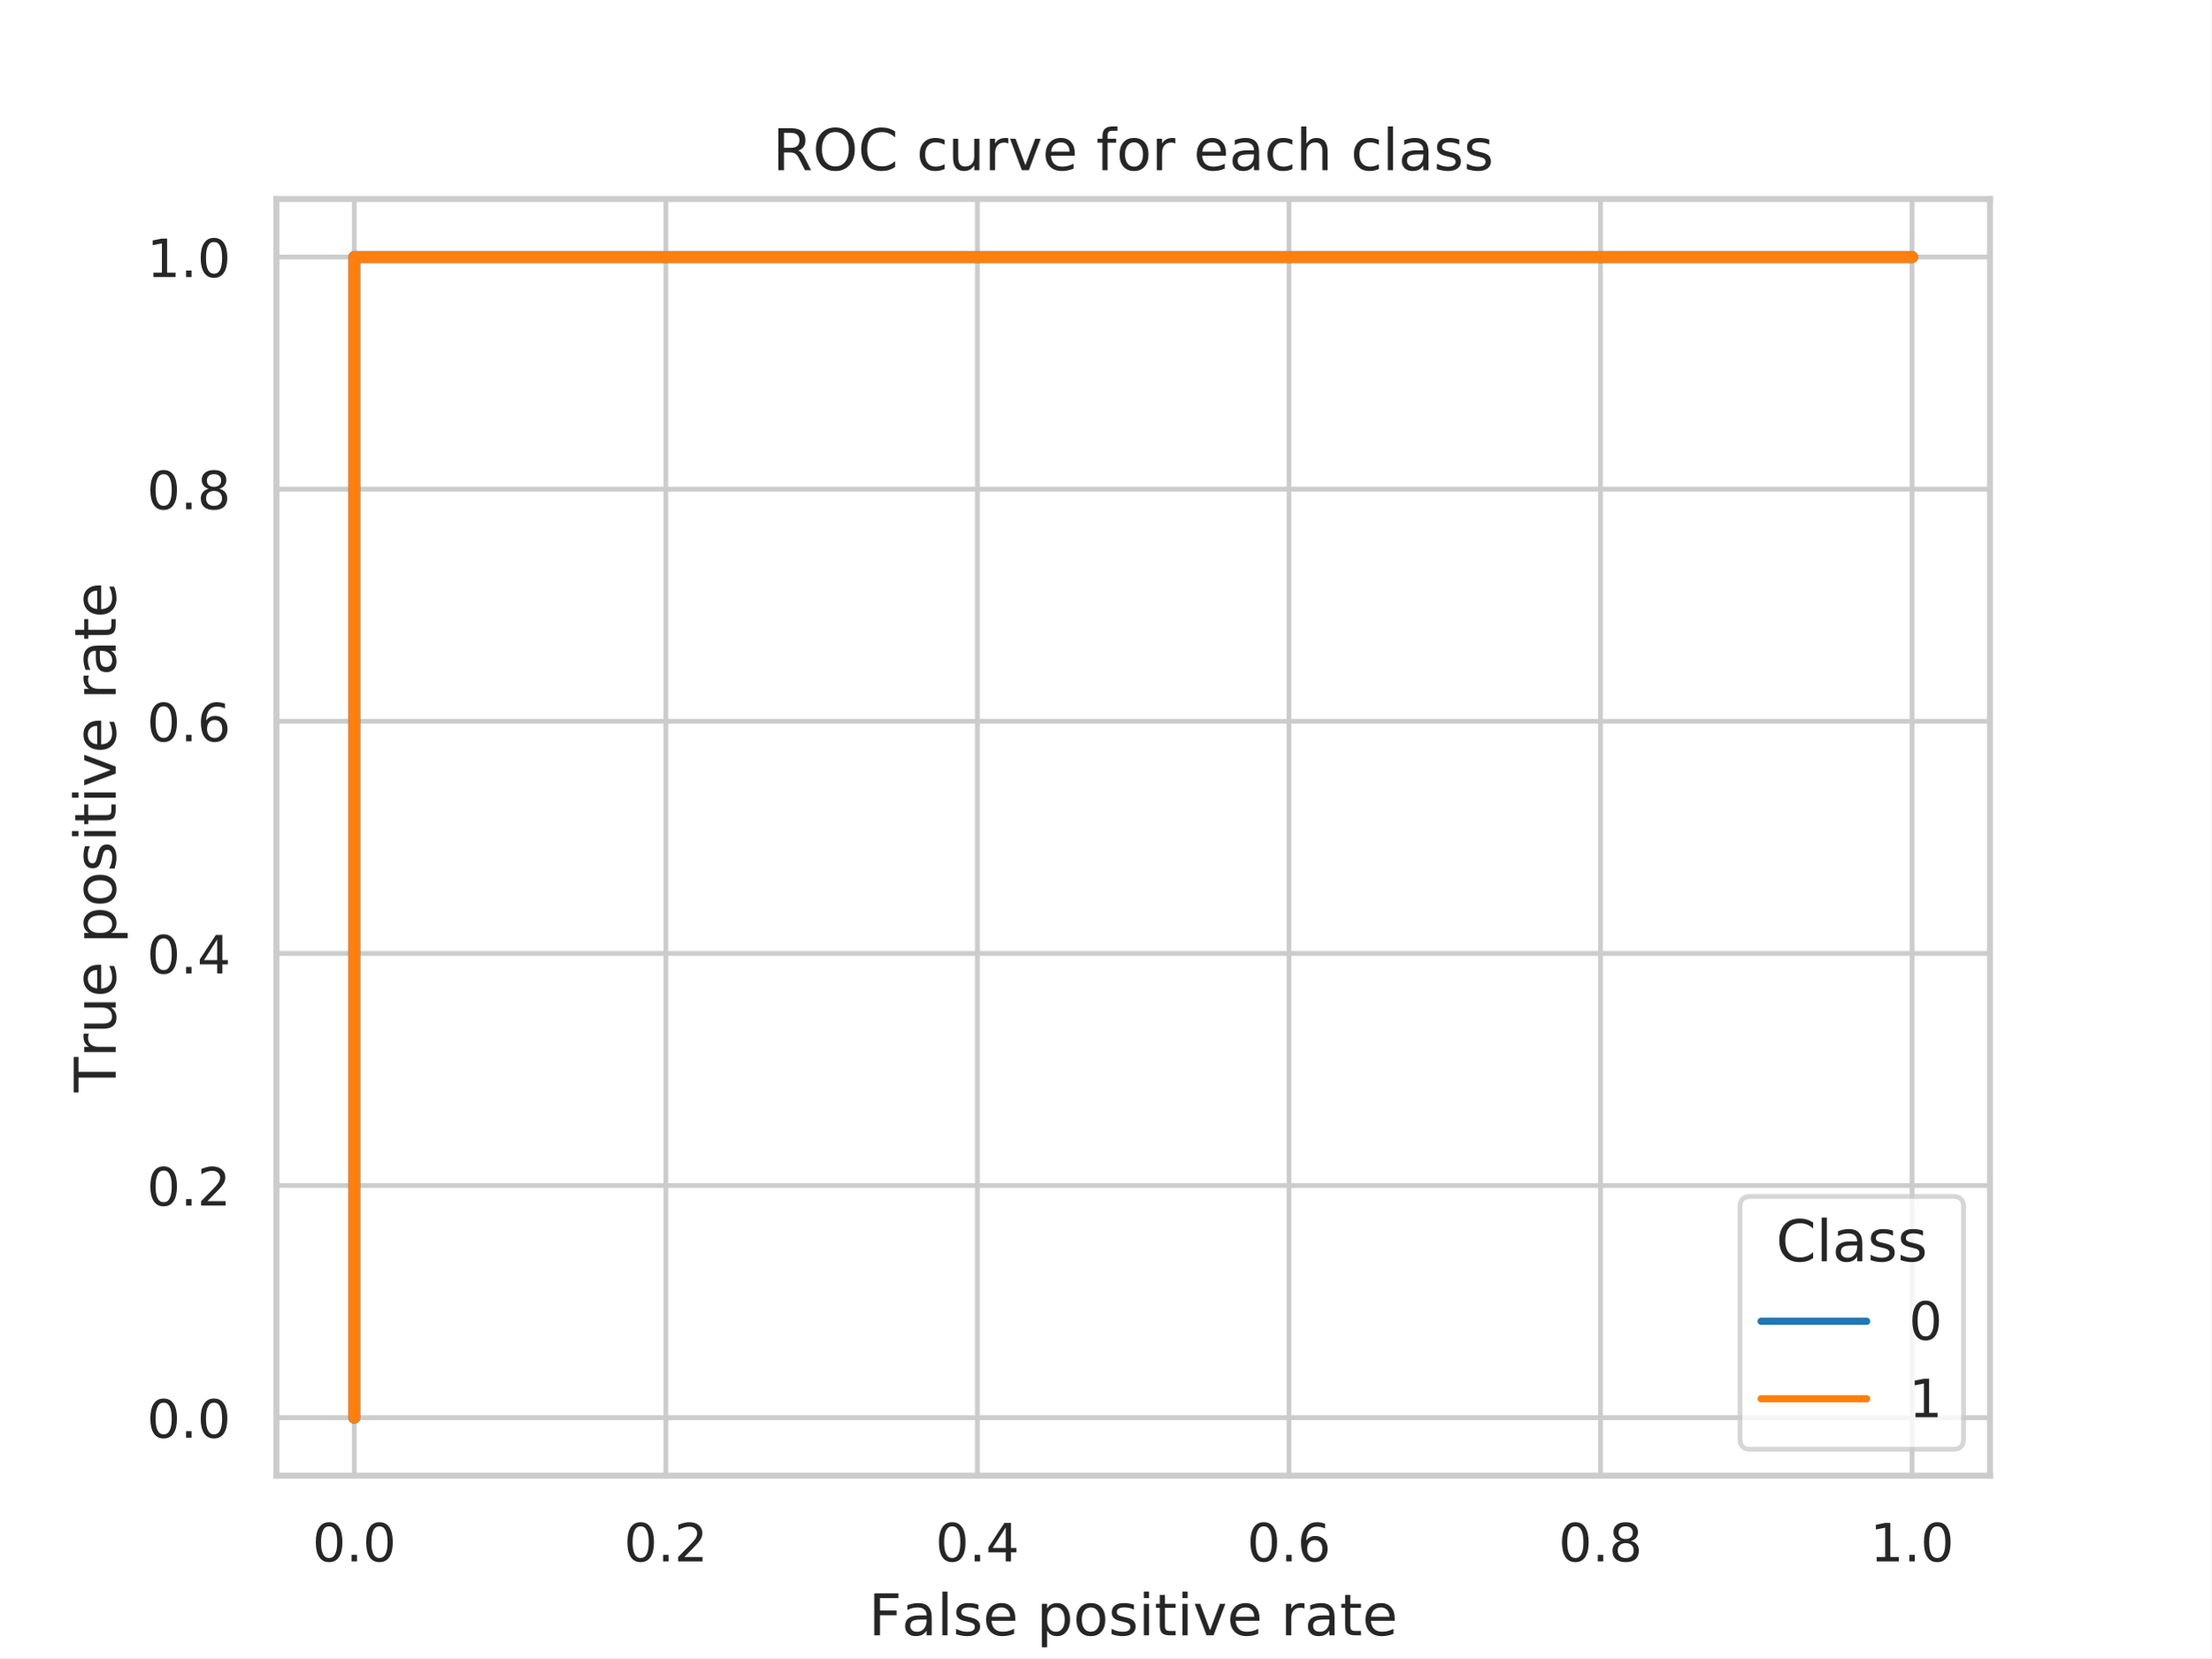
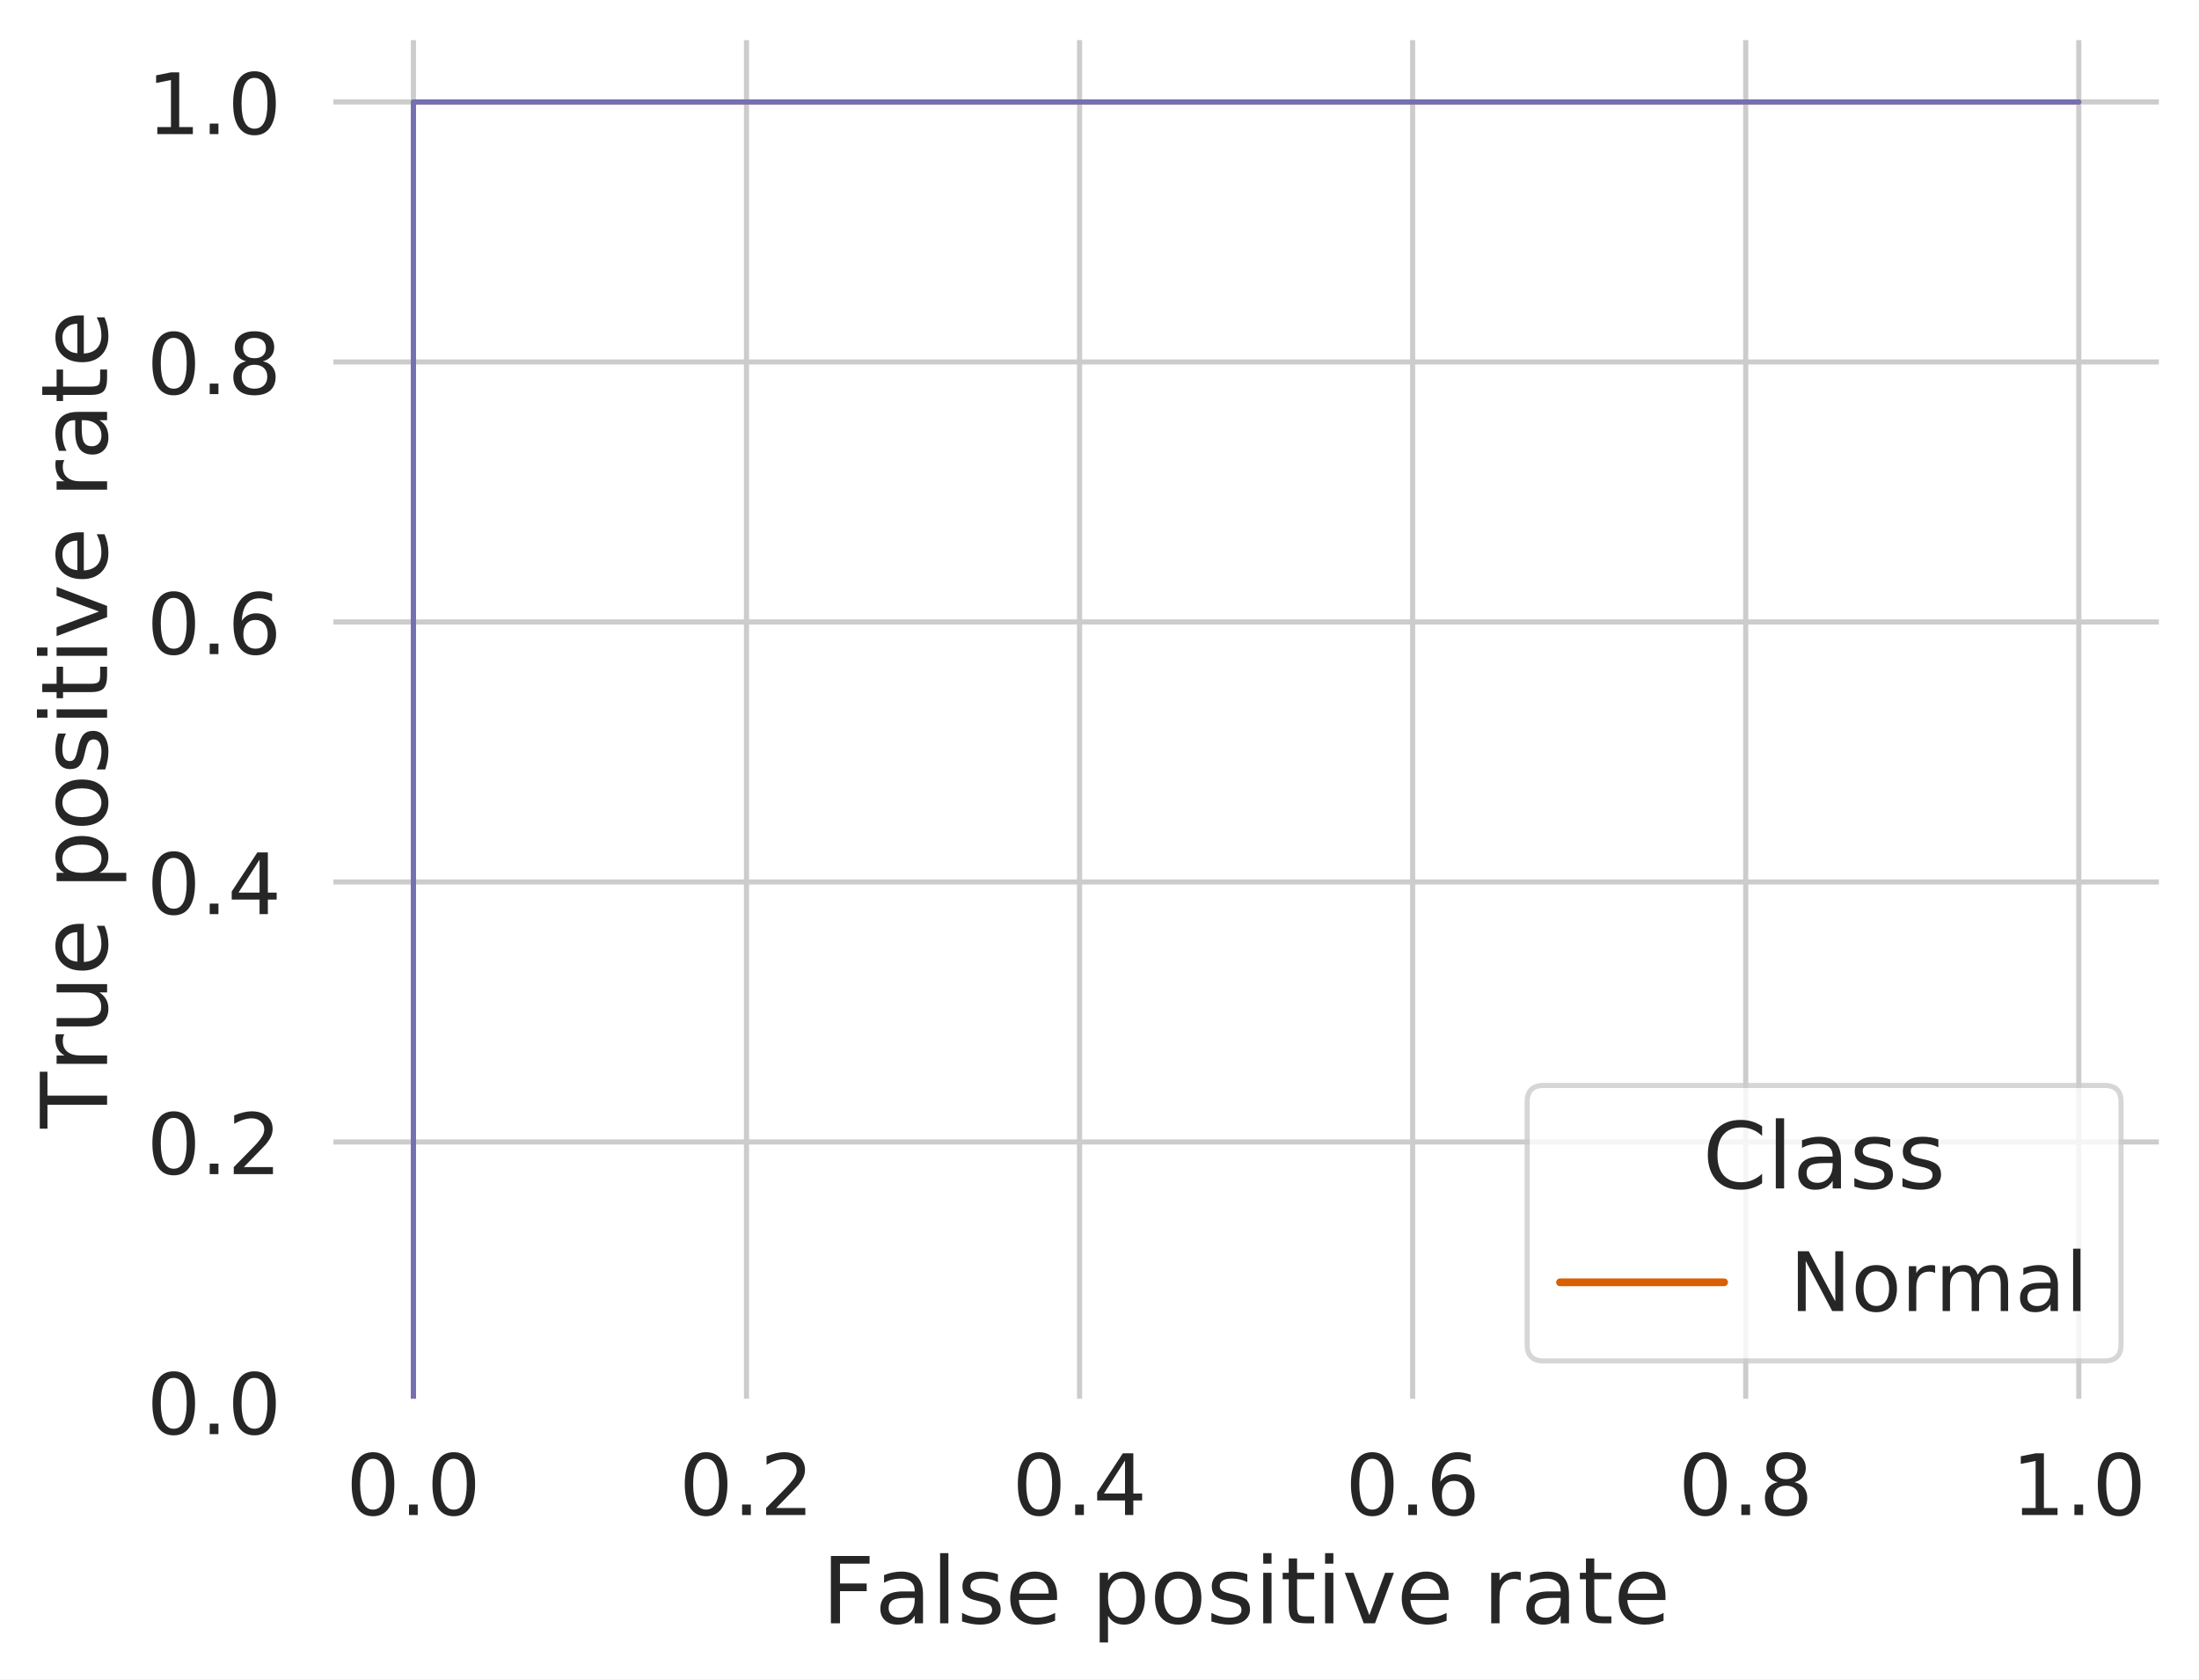
- <svg xmlns="http://www.w3.org/2000/svg" xmlns:xlink="http://www.w3.org/1999/xlink" height="345.6pt" version="1.1" viewBox="0 0 460.8 345.6" width="460.8pt">
+ <svg xmlns="http://www.w3.org/2000/svg" xmlns:xlink="http://www.w3.org/1999/xlink" height="327.402pt" version="1.1" viewBox="0 0 428.681 327.402" width="428.681pt">
  <defs>
    <style type="text/css">
*{stroke-linecap:butt;stroke-linejoin:round;white-space:pre;}
  </style>
  </defs>
  <g id="figure_1">
    <g id="patch_1">
-       <path d="M 0 345.6  L 460.8 345.6  L 460.8 0  L 0 0  z " style="fill:#ffffff;" />
+       <path d="M 0 327.402  L 428.681 327.402  L 428.681 0  L 0 0  z " style="fill:#ffffff;" />
    </g>
    <g id="axes_1">
      <g id="patch_2">
-         <path d="M 57.6 307.584  L 414.72 307.584  L 414.72 41.472  L 57.6 41.472  z " style="fill:#ffffff;" />
+         <path d="M 64.361 273.312  L 421.481 273.312  L 421.481 7.2  L 64.361 7.2  z " style="fill:#ffffff;" />
      </g>
      <g id="matplotlib.axis_1">
        <g id="xtick_1">
          <g id="line2d_1">
-             <path clip-path="url(#p4c8fdbeca2)" d="M 73.833 307.584  L 73.833 41.472  " style="fill:none;stroke:#cccccc;stroke-linecap:round;" />
+             <path clip-path="url(#p105509dbc0)" d="M 80.594 273.312  L 80.594 7.2  " style="fill:none;stroke:#cccccc;stroke-linecap:round;" />
          </g>
          <g id="text_1">
            <defs>
              <path d="M 31.781 66.406  Q 24.172 66.406 20.328 58.906  Q 16.5 51.422 16.5 36.375  Q 16.5 21.391 20.328 13.891  Q 24.172 6.391 31.781 6.391  Q 39.453 6.391 43.281 13.891  Q 47.125 21.391 47.125 36.375  Q 47.125 51.422 43.281 58.906  Q 39.453 66.406 31.781 66.406  z M 31.781 74.219  Q 44.047 74.219 50.516 64.516  Q 56.984 54.828 56.984 36.375  Q 56.984 17.969 50.516 8.266  Q 44.047 -1.422 31.781 -1.422  Q 19.531 -1.422 13.062 8.266  Q 6.594 17.969 6.594 36.375  Q 6.594 54.828 13.062 64.516  Q 19.531 74.219 31.781 74.219  z " id="DejaVuSans-48" />
              <path d="M 10.688 12.406  L 21 12.406  L 21 0  L 10.688 0  z " id="DejaVuSans-46" />
            </defs>
-             <g style="fill:#262626;" transform="translate(65.08601 325.4423)scale(0.11 -0.11)">
+             <g style="fill:#262626;" transform="translate(67.47343 295.3494)scale(0.165 -0.165)">
              <use xlink:href="#DejaVuSans-48" />
              <use x="63.623" xlink:href="#DejaVuSans-46" />
              <use x="95.41" xlink:href="#DejaVuSans-48" />
            </g>
          </g>
        </g>
        <g id="xtick_2">
          <g id="line2d_2">
-             <path clip-path="url(#p4c8fdbeca2)" d="M 138.764 307.584  L 138.764 41.472  " style="fill:none;stroke:#cccccc;stroke-linecap:round;" />
+             <path clip-path="url(#p105509dbc0)" d="M 145.524 273.312  L 145.524 7.2  " style="fill:none;stroke:#cccccc;stroke-linecap:round;" />
          </g>
          <g id="text_2">
            <defs>
              <path d="M 19.188 8.297  L 53.609 8.297  L 53.609 0  L 7.328 0  L 7.328 8.297  Q 12.938 14.109 22.625 23.891  Q 32.328 33.688 34.812 36.531  Q 39.547 41.844 41.422 45.531  Q 43.312 49.219 43.312 52.781  Q 43.312 58.594 39.234 62.25  Q 35.156 65.922 28.609 65.922  Q 23.969 65.922 18.812 64.312  Q 13.672 62.703 7.812 59.422  L 7.812 69.391  Q 13.766 71.781 18.938 73  Q 24.125 74.219 28.422 74.219  Q 39.75 74.219 46.484 68.547  Q 53.219 62.891 53.219 53.422  Q 53.219 48.922 51.531 44.891  Q 49.859 40.875 45.406 35.406  Q 44.188 33.984 37.641 27.219  Q 31.109 20.453 19.188 8.297  z " id="DejaVuSans-50" />
            </defs>
-             <g style="fill:#262626;" transform="translate(130.0169 325.4423)scale(0.11 -0.11)">
+             <g style="fill:#262626;" transform="translate(132.4043 295.3494)scale(0.165 -0.165)">
              <use xlink:href="#DejaVuSans-48" />
              <use x="63.623" xlink:href="#DejaVuSans-46" />
              <use x="95.41" xlink:href="#DejaVuSans-50" />
            </g>
          </g>
        </g>
        <g id="xtick_3">
          <g id="line2d_3">
-             <path clip-path="url(#p4c8fdbeca2)" d="M 203.695 307.584  L 203.695 41.472  " style="fill:none;stroke:#cccccc;stroke-linecap:round;" />
+             <path clip-path="url(#p105509dbc0)" d="M 210.455 273.312  L 210.455 7.2  " style="fill:none;stroke:#cccccc;stroke-linecap:round;" />
          </g>
          <g id="text_3">
            <defs>
              <path d="M 37.797 64.312  L 12.891 25.391  L 37.797 25.391  z M 35.203 72.906  L 47.609 72.906  L 47.609 25.391  L 58.016 25.391  L 58.016 17.188  L 47.609 17.188  L 47.609 0  L 37.797 0  L 37.797 17.188  L 4.891 17.188  L 4.891 26.703  z " id="DejaVuSans-52" />
            </defs>
-             <g style="fill:#262626;" transform="translate(194.9478 325.4423)scale(0.11 -0.11)">
+             <g style="fill:#262626;" transform="translate(197.3352 295.3494)scale(0.165 -0.165)">
              <use xlink:href="#DejaVuSans-48" />
              <use x="63.623" xlink:href="#DejaVuSans-46" />
              <use x="95.41" xlink:href="#DejaVuSans-52" />
            </g>
          </g>
        </g>
        <g id="xtick_4">
          <g id="line2d_4">
-             <path clip-path="url(#p4c8fdbeca2)" d="M 268.625 307.584  L 268.625 41.472  " style="fill:none;stroke:#cccccc;stroke-linecap:round;" />
+             <path clip-path="url(#p105509dbc0)" d="M 275.386 273.312  L 275.386 7.2  " style="fill:none;stroke:#cccccc;stroke-linecap:round;" />
          </g>
          <g id="text_4">
            <defs>
              <path d="M 33.016 40.375  Q 26.375 40.375 22.484 35.828  Q 18.609 31.297 18.609 23.391  Q 18.609 15.531 22.484 10.953  Q 26.375 6.391 33.016 6.391  Q 39.656 6.391 43.531 10.953  Q 47.406 15.531 47.406 23.391  Q 47.406 31.297 43.531 35.828  Q 39.656 40.375 33.016 40.375  z M 52.594 71.297  L 52.594 62.312  Q 48.875 64.062 45.094 64.984  Q 41.312 65.922 37.594 65.922  Q 27.828 65.922 22.672 59.328  Q 17.531 52.734 16.797 39.406  Q 19.672 43.656 24.016 45.922  Q 28.375 48.188 33.594 48.188  Q 44.578 48.188 50.953 41.516  Q 57.328 34.859 57.328 23.391  Q 57.328 12.156 50.688 5.359  Q 44.047 -1.422 33.016 -1.422  Q 20.359 -1.422 13.672 8.266  Q 6.984 17.969 6.984 36.375  Q 6.984 53.656 15.188 63.938  Q 23.391 74.219 37.203 74.219  Q 40.922 74.219 44.703 73.484  Q 48.484 72.75 52.594 71.297  z " id="DejaVuSans-54" />
            </defs>
-             <g style="fill:#262626;" transform="translate(259.8787 325.4423)scale(0.11 -0.11)">
+             <g style="fill:#262626;" transform="translate(262.2662 295.3494)scale(0.165 -0.165)">
              <use xlink:href="#DejaVuSans-48" />
              <use x="63.623" xlink:href="#DejaVuSans-46" />
              <use x="95.41" xlink:href="#DejaVuSans-54" />
            </g>
          </g>
        </g>
        <g id="xtick_5">
          <g id="line2d_5">
-             <path clip-path="url(#p4c8fdbeca2)" d="M 333.556 307.584  L 333.556 41.472  " style="fill:none;stroke:#cccccc;stroke-linecap:round;" />
+             <path clip-path="url(#p105509dbc0)" d="M 340.317 273.312  L 340.317 7.2  " style="fill:none;stroke:#cccccc;stroke-linecap:round;" />
          </g>
          <g id="text_5">
            <defs>
              <path d="M 31.781 34.625  Q 24.75 34.625 20.719 30.859  Q 16.703 27.094 16.703 20.516  Q 16.703 13.922 20.719 10.156  Q 24.75 6.391 31.781 6.391  Q 38.812 6.391 42.859 10.172  Q 46.922 13.969 46.922 20.516  Q 46.922 27.094 42.891 30.859  Q 38.875 34.625 31.781 34.625  z M 21.922 38.812  Q 15.578 40.375 12.031 44.719  Q 8.5 49.078 8.5 55.328  Q 8.5 64.062 14.719 69.141  Q 20.953 74.219 31.781 74.219  Q 42.672 74.219 48.875 69.141  Q 55.078 64.062 55.078 55.328  Q 55.078 49.078 51.531 44.719  Q 48 40.375 41.703 38.812  Q 48.828 37.156 52.797 32.312  Q 56.781 27.484 56.781 20.516  Q 56.781 9.906 50.312 4.234  Q 43.844 -1.422 31.781 -1.422  Q 19.734 -1.422 13.25 4.234  Q 6.781 9.906 6.781 20.516  Q 6.781 27.484 10.781 32.312  Q 14.797 37.156 21.922 38.812  z M 18.312 54.391  Q 18.312 48.734 21.844 45.562  Q 25.391 42.391 31.781 42.391  Q 38.141 42.391 41.719 45.562  Q 45.312 48.734 45.312 54.391  Q 45.312 60.062 41.719 63.234  Q 38.141 66.406 31.781 66.406  Q 25.391 66.406 21.844 63.234  Q 18.312 60.062 18.312 54.391  z " id="DejaVuSans-56" />
            </defs>
-             <g style="fill:#262626;" transform="translate(324.8096 325.4423)scale(0.11 -0.11)">
+             <g style="fill:#262626;" transform="translate(327.1971 295.3494)scale(0.165 -0.165)">
              <use xlink:href="#DejaVuSans-48" />
              <use x="63.623" xlink:href="#DejaVuSans-46" />
              <use x="95.41" xlink:href="#DejaVuSans-56" />
            </g>
          </g>
        </g>
        <g id="xtick_6">
          <g id="line2d_6">
-             <path clip-path="url(#p4c8fdbeca2)" d="M 398.487 307.584  L 398.487 41.472  " style="fill:none;stroke:#cccccc;stroke-linecap:round;" />
+             <path clip-path="url(#p105509dbc0)" d="M 405.248 273.312  L 405.248 7.2  " style="fill:none;stroke:#cccccc;stroke-linecap:round;" />
          </g>
          <g id="text_6">
            <defs>
              <path d="M 12.406 8.297  L 28.516 8.297  L 28.516 63.922  L 10.984 60.406  L 10.984 69.391  L 28.422 72.906  L 38.281 72.906  L 38.281 8.297  L 54.391 8.297  L 54.391 0  L 12.406 0  z " id="DejaVuSans-49" />
            </defs>
-             <g style="fill:#262626;" transform="translate(389.7406 325.4423)scale(0.11 -0.11)">
+             <g style="fill:#262626;" transform="translate(392.128 295.3494)scale(0.165 -0.165)">
              <use xlink:href="#DejaVuSans-49" />
              <use x="63.623" xlink:href="#DejaVuSans-46" />
              <use x="95.41" xlink:href="#DejaVuSans-48" />
            </g>
          </g>
        </g>
        <g id="text_7">
          <defs>
            <path d="M 9.812 72.906  L 51.703 72.906  L 51.703 64.594  L 19.672 64.594  L 19.672 43.109  L 48.578 43.109  L 48.578 34.812  L 19.672 34.812  L 19.672 0  L 9.812 0  z " id="DejaVuSans-70" />
            <path d="M 34.281 27.484  Q 23.391 27.484 19.188 25  Q 14.984 22.516 14.984 16.5  Q 14.984 11.719 18.141 8.906  Q 21.297 6.109 26.703 6.109  Q 34.188 6.109 38.703 11.406  Q 43.219 16.703 43.219 25.484  L 43.219 27.484  z M 52.203 31.203  L 52.203 0  L 43.219 0  L 43.219 8.297  Q 40.141 3.328 35.547 0.953  Q 30.953 -1.422 24.312 -1.422  Q 15.922 -1.422 10.953 3.297  Q 6 8.016 6 15.922  Q 6 25.141 12.172 29.828  Q 18.359 34.516 30.609 34.516  L 43.219 34.516  L 43.219 35.406  Q 43.219 41.609 39.141 45  Q 35.062 48.391 27.688 48.391  Q 23 48.391 18.547 47.266  Q 14.109 46.141 10.016 43.891  L 10.016 52.203  Q 14.938 54.109 19.578 55.047  Q 24.219 56 28.609 56  Q 40.484 56 46.344 49.844  Q 52.203 43.703 52.203 31.203  z " id="DejaVuSans-97" />
            <path d="M 9.422 75.984  L 18.406 75.984  L 18.406 0  L 9.422 0  z " id="DejaVuSans-108" />
            <path d="M 44.281 53.078  L 44.281 44.578  Q 40.484 46.531 36.375 47.5  Q 32.281 48.484 27.875 48.484  Q 21.188 48.484 17.844 46.438  Q 14.5 44.391 14.5 40.281  Q 14.5 37.156 16.891 35.375  Q 19.281 33.594 26.516 31.984  L 29.594 31.297  Q 39.156 29.25 43.188 25.516  Q 47.219 21.781 47.219 15.094  Q 47.219 7.469 41.188 3.016  Q 35.156 -1.422 24.609 -1.422  Q 20.219 -1.422 15.453 -0.562  Q 10.688 0.297 5.422 2  L 5.422 11.281  Q 10.406 8.688 15.234 7.391  Q 20.062 6.109 24.812 6.109  Q 31.156 6.109 34.562 8.281  Q 37.984 10.453 37.984 14.406  Q 37.984 18.062 35.516 20.016  Q 33.062 21.969 24.703 23.781  L 21.578 24.516  Q 13.234 26.266 9.516 29.906  Q 5.812 33.547 5.812 39.891  Q 5.812 47.609 11.281 51.797  Q 16.75 56 26.812 56  Q 31.781 56 36.172 55.266  Q 40.578 54.547 44.281 53.078  z " id="DejaVuSans-115" />
            <path d="M 56.203 29.594  L 56.203 25.203  L 14.891 25.203  Q 15.484 15.922 20.484 11.062  Q 25.484 6.203 34.422 6.203  Q 39.594 6.203 44.453 7.469  Q 49.312 8.734 54.109 11.281  L 54.109 2.781  Q 49.266 0.734 44.188 -0.344  Q 39.109 -1.422 33.891 -1.422  Q 20.797 -1.422 13.156 6.188  Q 5.516 13.812 5.516 26.812  Q 5.516 40.234 12.766 48.109  Q 20.016 56 32.328 56  Q 43.359 56 49.781 48.891  Q 56.203 41.797 56.203 29.594  z M 47.219 32.234  Q 47.125 39.594 43.094 43.984  Q 39.062 48.391 32.422 48.391  Q 24.906 48.391 20.391 44.141  Q 15.875 39.891 15.188 32.172  z " id="DejaVuSans-101" />
            <path id="DejaVuSans-32" />
            <path d="M 18.109 8.203  L 18.109 -20.797  L 9.078 -20.797  L 9.078 54.688  L 18.109 54.688  L 18.109 46.391  Q 20.953 51.266 25.266 53.625  Q 29.594 56 35.594 56  Q 45.562 56 51.781 48.094  Q 58.016 40.188 58.016 27.297  Q 58.016 14.406 51.781 6.484  Q 45.562 -1.422 35.594 -1.422  Q 29.594 -1.422 25.266 0.953  Q 20.953 3.328 18.109 8.203  z M 48.688 27.297  Q 48.688 37.203 44.609 42.844  Q 40.531 48.484 33.406 48.484  Q 26.266 48.484 22.188 42.844  Q 18.109 37.203 18.109 27.297  Q 18.109 17.391 22.188 11.75  Q 26.266 6.109 33.406 6.109  Q 40.531 6.109 44.609 11.75  Q 48.688 17.391 48.688 27.297  z " id="DejaVuSans-112" />
            <path d="M 30.609 48.391  Q 23.391 48.391 19.188 42.75  Q 14.984 37.109 14.984 27.297  Q 14.984 17.484 19.156 11.844  Q 23.344 6.203 30.609 6.203  Q 37.797 6.203 41.984 11.859  Q 46.188 17.531 46.188 27.297  Q 46.188 37.016 41.984 42.703  Q 37.797 48.391 30.609 48.391  z M 30.609 56  Q 42.328 56 49.016 48.375  Q 55.719 40.766 55.719 27.297  Q 55.719 13.875 49.016 6.219  Q 42.328 -1.422 30.609 -1.422  Q 18.844 -1.422 12.172 6.219  Q 5.516 13.875 5.516 27.297  Q 5.516 40.766 12.172 48.375  Q 18.844 56 30.609 56  z " id="DejaVuSans-111" />
            <path d="M 9.422 54.688  L 18.406 54.688  L 18.406 0  L 9.422 0  z M 9.422 75.984  L 18.406 75.984  L 18.406 64.594  L 9.422 64.594  z " id="DejaVuSans-105" />
            <path d="M 18.312 70.219  L 18.312 54.688  L 36.812 54.688  L 36.812 47.703  L 18.312 47.703  L 18.312 18.016  Q 18.312 11.328 20.141 9.422  Q 21.969 7.516 27.594 7.516  L 36.812 7.516  L 36.812 0  L 27.594 0  Q 17.188 0 13.234 3.875  Q 9.281 7.766 9.281 18.016  L 9.281 47.703  L 2.688 47.703  L 2.688 54.688  L 9.281 54.688  L 9.281 70.219  z " id="DejaVuSans-116" />
            <path d="M 2.984 54.688  L 12.5 54.688  L 29.594 8.797  L 46.688 54.688  L 56.203 54.688  L 35.688 0  L 23.484 0  z " id="DejaVuSans-118" />
            <path d="M 41.109 46.297  Q 39.594 47.172 37.812 47.578  Q 36.031 48 33.891 48  Q 26.266 48 22.188 43.047  Q 18.109 38.094 18.109 28.812  L 18.109 0  L 9.078 0  L 9.078 54.688  L 18.109 54.688  L 18.109 46.188  Q 20.953 51.172 25.484 53.578  Q 30.031 56 36.531 56  Q 37.453 56 38.578 55.875  Q 39.703 55.766 41.062 55.516  z " id="DejaVuSans-114" />
          </defs>
-           <g style="fill:#262626;" transform="translate(181.02 340.8481)scale(0.12 -0.12)">
+           <g style="fill:#262626;" transform="translate(160.2108 316.4581)scale(0.18 -0.18)">
            <use xlink:href="#DejaVuSans-70" />
            <use x="57.379" xlink:href="#DejaVuSans-97" />
            <use x="118.658" xlink:href="#DejaVuSans-108" />
            <use x="146.441" xlink:href="#DejaVuSans-115" />
            <use x="198.541" xlink:href="#DejaVuSans-101" />
            <use x="260.064" xlink:href="#DejaVuSans-32" />
            <use x="291.852" xlink:href="#DejaVuSans-112" />
            <use x="355.328" xlink:href="#DejaVuSans-111" />
            <use x="416.51" xlink:href="#DejaVuSans-115" />
            <use x="468.609" xlink:href="#DejaVuSans-105" />
            <use x="496.393" xlink:href="#DejaVuSans-116" />
            <use x="535.602" xlink:href="#DejaVuSans-105" />
            <use x="563.385" xlink:href="#DejaVuSans-118" />
            <use x="622.564" xlink:href="#DejaVuSans-101" />
            <use x="684.088" xlink:href="#DejaVuSans-32" />
            <use x="715.875" xlink:href="#DejaVuSans-114" />
            <use x="756.988" xlink:href="#DejaVuSans-97" />
            <use x="818.268" xlink:href="#DejaVuSans-116" />
            <use x="857.477" xlink:href="#DejaVuSans-101" />
          </g>
        </g>
      </g>
      <g id="matplotlib.axis_2">
        <g id="ytick_1">
          <g id="line2d_7">
-             <path clip-path="url(#p4c8fdbeca2)" d="M 57.6 295.488  L 414.72 295.488  " style="fill:none;stroke:#cccccc;stroke-linecap:round;" />
+             <path clip-path="url(#p105509dbc0)" d="M 64.361 273.312  L 421.481 273.312  " style="fill:none;stroke:#cccccc;stroke-linecap:round;" />
          </g>
          <g id="text_8">
-             <g style="fill:#262626;" transform="translate(30.60656 299.6671)scale(0.11 -0.11)">
+             <g style="fill:#262626;" transform="translate(28.62063 279.5807)scale(0.165 -0.165)">
              <use xlink:href="#DejaVuSans-48" />
              <use x="63.623" xlink:href="#DejaVuSans-46" />
              <use x="95.41" xlink:href="#DejaVuSans-48" />
            </g>
          </g>
        </g>
        <g id="ytick_2">
          <g id="line2d_8">
-             <path clip-path="url(#p4c8fdbeca2)" d="M 57.6 247.104  L 414.72 247.104  " style="fill:none;stroke:#cccccc;stroke-linecap:round;" />
+             <path clip-path="url(#p105509dbc0)" d="M 64.361 222.624  L 421.481 222.624  " style="fill:none;stroke:#cccccc;stroke-linecap:round;" />
          </g>
          <g id="text_9">
-             <g style="fill:#262626;" transform="translate(30.60656 251.2831)scale(0.11 -0.11)">
+             <g style="fill:#262626;" transform="translate(28.62063 228.8927)scale(0.165 -0.165)">
              <use xlink:href="#DejaVuSans-48" />
              <use x="63.623" xlink:href="#DejaVuSans-46" />
              <use x="95.41" xlink:href="#DejaVuSans-50" />
            </g>
          </g>
        </g>
        <g id="ytick_3">
          <g id="line2d_9">
-             <path clip-path="url(#p4c8fdbeca2)" d="M 57.6 198.72  L 414.72 198.72  " style="fill:none;stroke:#cccccc;stroke-linecap:round;" />
+             <path clip-path="url(#p105509dbc0)" d="M 64.361 171.936  L 421.481 171.936  " style="fill:none;stroke:#cccccc;stroke-linecap:round;" />
          </g>
          <g id="text_10">
-             <g style="fill:#262626;" transform="translate(30.60656 202.8991)scale(0.11 -0.11)">
+             <g style="fill:#262626;" transform="translate(28.62063 178.2047)scale(0.165 -0.165)">
              <use xlink:href="#DejaVuSans-48" />
              <use x="63.623" xlink:href="#DejaVuSans-46" />
              <use x="95.41" xlink:href="#DejaVuSans-52" />
            </g>
          </g>
        </g>
        <g id="ytick_4">
          <g id="line2d_10">
-             <path clip-path="url(#p4c8fdbeca2)" d="M 57.6 150.336  L 414.72 150.336  " style="fill:none;stroke:#cccccc;stroke-linecap:round;" />
+             <path clip-path="url(#p105509dbc0)" d="M 64.361 121.248  L 421.481 121.248  " style="fill:none;stroke:#cccccc;stroke-linecap:round;" />
          </g>
          <g id="text_11">
-             <g style="fill:#262626;" transform="translate(30.60656 154.5151)scale(0.11 -0.11)">
+             <g style="fill:#262626;" transform="translate(28.62063 127.5167)scale(0.165 -0.165)">
              <use xlink:href="#DejaVuSans-48" />
              <use x="63.623" xlink:href="#DejaVuSans-46" />
              <use x="95.41" xlink:href="#DejaVuSans-54" />
            </g>
          </g>
        </g>
        <g id="ytick_5">
          <g id="line2d_11">
-             <path clip-path="url(#p4c8fdbeca2)" d="M 57.6 101.952  L 414.72 101.952  " style="fill:none;stroke:#cccccc;stroke-linecap:round;" />
+             <path clip-path="url(#p105509dbc0)" d="M 64.361 70.56  L 421.481 70.56  " style="fill:none;stroke:#cccccc;stroke-linecap:round;" />
          </g>
          <g id="text_12">
-             <g style="fill:#262626;" transform="translate(30.60656 106.1311)scale(0.11 -0.11)">
+             <g style="fill:#262626;" transform="translate(28.62063 76.82871)scale(0.165 -0.165)">
              <use xlink:href="#DejaVuSans-48" />
              <use x="63.623" xlink:href="#DejaVuSans-46" />
              <use x="95.41" xlink:href="#DejaVuSans-56" />
            </g>
          </g>
        </g>
        <g id="ytick_6">
          <g id="line2d_12">
-             <path clip-path="url(#p4c8fdbeca2)" d="M 57.6 53.568  L 414.72 53.568  " style="fill:none;stroke:#cccccc;stroke-linecap:round;" />
+             <path clip-path="url(#p105509dbc0)" d="M 64.361 19.872  L 421.481 19.872  " style="fill:none;stroke:#cccccc;stroke-linecap:round;" />
          </g>
          <g id="text_13">
-             <g style="fill:#262626;" transform="translate(30.60656 57.74714)scale(0.11 -0.11)">
+             <g style="fill:#262626;" transform="translate(28.62063 26.14071)scale(0.165 -0.165)">
              <use xlink:href="#DejaVuSans-49" />
              <use x="63.623" xlink:href="#DejaVuSans-46" />
              <use x="95.41" xlink:href="#DejaVuSans-48" />
            </g>
          </g>
        </g>
        <g id="text_14">
          <defs>
            <path d="M -0.297 72.906  L 61.375 72.906  L 61.375 64.594  L 35.5 64.594  L 35.5 0  L 25.594 0  L 25.594 64.594  L -0.297 64.594  z " id="DejaVuSans-84" />
            <path d="M 8.5 21.578  L 8.5 54.688  L 17.484 54.688  L 17.484 21.922  Q 17.484 14.156 20.5 10.266  Q 23.531 6.391 29.594 6.391  Q 36.859 6.391 41.078 11.031  Q 45.312 15.672 45.312 23.688  L 45.312 54.688  L 54.297 54.688  L 54.297 0  L 45.312 0  L 45.312 8.406  Q 42.047 3.422 37.719 1  Q 33.406 -1.422 27.688 -1.422  Q 18.266 -1.422 13.375 4.438  Q 8.5 10.297 8.5 21.578  z M 31.109 56  z " id="DejaVuSans-117" />
          </defs>
-           <g style="fill:#262626;" transform="translate(24.11094 227.6767)rotate(-90)scale(0.12 -0.12)">
+           <g style="fill:#262626;" transform="translate(20.87719 219.9791)rotate(-90)scale(0.18 -0.18)">
            <use xlink:href="#DejaVuSans-84" />
            <use x="60.865" xlink:href="#DejaVuSans-114" />
            <use x="101.979" xlink:href="#DejaVuSans-117" />
            <use x="165.357" xlink:href="#DejaVuSans-101" />
            <use x="226.881" xlink:href="#DejaVuSans-32" />
            <use x="258.668" xlink:href="#DejaVuSans-112" />
            <use x="322.145" xlink:href="#DejaVuSans-111" />
            <use x="383.326" xlink:href="#DejaVuSans-115" />
            <use x="435.426" xlink:href="#DejaVuSans-105" />
            <use x="463.209" xlink:href="#DejaVuSans-116" />
            <use x="502.418" xlink:href="#DejaVuSans-105" />
            <use x="530.201" xlink:href="#DejaVuSans-118" />
            <use x="589.381" xlink:href="#DejaVuSans-101" />
            <use x="650.904" xlink:href="#DejaVuSans-32" />
            <use x="682.691" xlink:href="#DejaVuSans-114" />
            <use x="723.805" xlink:href="#DejaVuSans-97" />
            <use x="785.084" xlink:href="#DejaVuSans-116" />
            <use x="824.293" xlink:href="#DejaVuSans-101" />
          </g>
        </g>
      </g>
      <g id="line2d_13">
-         <path clip-path="url(#p4c8fdbeca2)" d="M 73.833 295.488  L 73.833 247.104  L 73.833 53.568  L 398.487 53.568  " style="fill:none;stroke:#1f77b4;stroke-linecap:round;stroke-width:2.5;" />
+         <path clip-path="url(#p105509dbc0)" d="M 80.594 273.312  L 80.594 222.624  L 80.594 19.872  L 405.248 19.872  " style="fill:none;stroke:#d95f02;stroke-linecap:round;" />
      </g>
      <g id="line2d_14">
-         <path clip-path="url(#p4c8fdbeca2)" d="M 73.833 295.488  L 73.833 293.162  L 73.833 53.568  L 398.487 53.568  " style="fill:none;stroke:#ff7f0e;stroke-linecap:round;stroke-width:2.5;" />
+         <path clip-path="url(#p105509dbc0)" d="M 80.594 273.312  L 80.594 270.875  L 80.594 19.872  L 405.248 19.872  " style="fill:none;stroke:#7570b3;stroke-linecap:round;" />
      </g>
      <g id="line2d_15" />
      <g id="line2d_16" />
      <g id="patch_3">
-         <path d="M 57.6 307.584  L 57.6 41.472  " style="fill:none;stroke:#cccccc;stroke-linecap:square;stroke-linejoin:miter;stroke-width:1.25;" />
+         <path d="M 64.361 273.312  L 64.361 7.2  " style="fill:none;stroke:#ffffff;stroke-linecap:square;stroke-linejoin:miter;stroke-width:1.25;" />
      </g>
      <g id="patch_4">
-         <path d="M 414.72 307.584  L 414.72 41.472  " style="fill:none;stroke:#cccccc;stroke-linecap:square;stroke-linejoin:miter;stroke-width:1.25;" />
+         <path d="M 421.481 273.312  L 421.481 7.2  " style="fill:none;stroke:#ffffff;stroke-linecap:square;stroke-linejoin:miter;stroke-width:1.25;" />
      </g>
      <g id="patch_5">
-         <path d="M 57.6 307.584  L 414.72 307.584  " style="fill:none;stroke:#cccccc;stroke-linecap:square;stroke-linejoin:miter;stroke-width:1.25;" />
+         <path d="M 64.361 273.312  L 421.481 273.312  " style="fill:none;stroke:#ffffff;stroke-linecap:square;stroke-linejoin:miter;stroke-width:1.25;" />
      </g>
      <g id="patch_6">
-         <path d="M 57.6 41.472  L 414.72 41.472  " style="fill:none;stroke:#cccccc;stroke-linecap:square;stroke-linejoin:miter;stroke-width:1.25;" />
-       </g>
-       <g id="text_15">
-         <defs>
-           <path d="M 44.391 34.188  Q 47.562 33.109 50.562 29.594  Q 53.562 26.078 56.594 19.922  L 66.609 0  L 56 0  L 46.688 18.703  Q 43.062 26.031 39.672 28.422  Q 36.281 30.812 30.422 30.812  L 19.672 30.812  L 19.672 0  L 9.812 0  L 9.812 72.906  L 32.078 72.906  Q 44.578 72.906 50.734 67.672  Q 56.891 62.453 56.891 51.906  Q 56.891 45.016 53.688 40.469  Q 50.484 35.938 44.391 34.188  z M 19.672 64.797  L 19.672 38.922  L 32.078 38.922  Q 39.203 38.922 42.844 42.219  Q 46.484 45.516 46.484 51.906  Q 46.484 58.297 42.844 61.547  Q 39.203 64.797 32.078 64.797  z " id="DejaVuSans-82" />
-           <path d="M 39.406 66.219  Q 28.656 66.219 22.328 58.203  Q 16.016 50.203 16.016 36.375  Q 16.016 22.609 22.328 14.594  Q 28.656 6.594 39.406 6.594  Q 50.141 6.594 56.422 14.594  Q 62.703 22.609 62.703 36.375  Q 62.703 50.203 56.422 58.203  Q 50.141 66.219 39.406 66.219  z M 39.406 74.219  Q 54.734 74.219 63.906 63.938  Q 73.094 53.656 73.094 36.375  Q 73.094 19.141 63.906 8.859  Q 54.734 -1.422 39.406 -1.422  Q 24.031 -1.422 14.812 8.828  Q 5.609 19.094 5.609 36.375  Q 5.609 53.656 14.812 63.938  Q 24.031 74.219 39.406 74.219  z " id="DejaVuSans-79" />
-           <path d="M 64.406 67.281  L 64.406 56.891  Q 59.422 61.531 53.781 63.812  Q 48.141 66.109 41.797 66.109  Q 29.297 66.109 22.656 58.469  Q 16.016 50.828 16.016 36.375  Q 16.016 21.969 22.656 14.328  Q 29.297 6.688 41.797 6.688  Q 48.141 6.688 53.781 8.984  Q 59.422 11.281 64.406 15.922  L 64.406 5.609  Q 59.234 2.094 53.438 0.328  Q 47.656 -1.422 41.219 -1.422  Q 24.656 -1.422 15.125 8.703  Q 5.609 18.844 5.609 36.375  Q 5.609 53.953 15.125 64.078  Q 24.656 74.219 41.219 74.219  Q 47.75 74.219 53.531 72.484  Q 59.328 70.75 64.406 67.281  z " id="DejaVuSans-67" />
-           <path d="M 48.781 52.594  L 48.781 44.188  Q 44.969 46.297 41.141 47.344  Q 37.312 48.391 33.406 48.391  Q 24.656 48.391 19.812 42.844  Q 14.984 37.312 14.984 27.297  Q 14.984 17.281 19.812 11.734  Q 24.656 6.203 33.406 6.203  Q 37.312 6.203 41.141 7.25  Q 44.969 8.297 48.781 10.406  L 48.781 2.094  Q 45.016 0.344 40.984 -0.531  Q 36.969 -1.422 32.422 -1.422  Q 20.062 -1.422 12.781 6.344  Q 5.516 14.109 5.516 27.297  Q 5.516 40.672 12.859 48.328  Q 20.219 56 33.016 56  Q 37.156 56 41.109 55.141  Q 45.062 54.297 48.781 52.594  z " id="DejaVuSans-99" />
-           <path d="M 37.109 75.984  L 37.109 68.5  L 28.516 68.5  Q 23.688 68.5 21.797 66.547  Q 19.922 64.594 19.922 59.516  L 19.922 54.688  L 34.719 54.688  L 34.719 47.703  L 19.922 47.703  L 19.922 0  L 10.891 0  L 10.891 47.703  L 2.297 47.703  L 2.297 54.688  L 10.891 54.688  L 10.891 58.5  Q 10.891 67.625 15.141 71.797  Q 19.391 75.984 28.609 75.984  z " id="DejaVuSans-102" />
-           <path d="M 54.891 33.016  L 54.891 0  L 45.906 0  L 45.906 32.719  Q 45.906 40.484 42.875 44.328  Q 39.844 48.188 33.797 48.188  Q 26.516 48.188 22.312 43.547  Q 18.109 38.922 18.109 30.906  L 18.109 0  L 9.078 0  L 9.078 75.984  L 18.109 75.984  L 18.109 46.188  Q 21.344 51.125 25.703 53.562  Q 30.078 56 35.797 56  Q 45.219 56 50.047 50.172  Q 54.891 44.344 54.891 33.016  z " id="DejaVuSans-104" />
-         </defs>
-         <g style="fill:#262626;" transform="translate(161.025 35.472)scale(0.12 -0.12)">
-           <use xlink:href="#DejaVuSans-82" />
-           <use x="69.482" xlink:href="#DejaVuSans-79" />
-           <use x="148.193" xlink:href="#DejaVuSans-67" />
-           <use x="218.018" xlink:href="#DejaVuSans-32" />
-           <use x="249.805" xlink:href="#DejaVuSans-99" />
-           <use x="304.785" xlink:href="#DejaVuSans-117" />
-           <use x="368.164" xlink:href="#DejaVuSans-114" />
-           <use x="409.277" xlink:href="#DejaVuSans-118" />
-           <use x="468.457" xlink:href="#DejaVuSans-101" />
-           <use x="529.98" xlink:href="#DejaVuSans-32" />
-           <use x="561.768" xlink:href="#DejaVuSans-102" />
-           <use x="596.973" xlink:href="#DejaVuSans-111" />
-           <use x="658.154" xlink:href="#DejaVuSans-114" />
-           <use x="699.268" xlink:href="#DejaVuSans-32" />
-           <use x="731.055" xlink:href="#DejaVuSans-101" />
-           <use x="792.578" xlink:href="#DejaVuSans-97" />
-           <use x="853.857" xlink:href="#DejaVuSans-99" />
-           <use x="908.838" xlink:href="#DejaVuSans-104" />
-           <use x="972.217" xlink:href="#DejaVuSans-32" />
-           <use x="1004.004" xlink:href="#DejaVuSans-99" />
-           <use x="1058.984" xlink:href="#DejaVuSans-108" />
-           <use x="1086.768" xlink:href="#DejaVuSans-97" />
-           <use x="1148.047" xlink:href="#DejaVuSans-115" />
-           <use x="1200.146" xlink:href="#DejaVuSans-115" />
-         </g>
+         <path d="M 64.361 7.2  L 421.481 7.2  " style="fill:none;stroke:#ffffff;stroke-linecap:square;stroke-linejoin:miter;stroke-width:1.25;" />
      </g>
      <g id="legend_1">
        <g id="patch_7">
-           <path d="M 364.821 302.084  L 407.02 302.084  Q 409.22 302.084 409.22 299.884  L 409.22 251.578  Q 409.22 249.378 407.02 249.378  L 364.821 249.378  Q 362.621 249.378 362.621 251.578  L 362.621 299.884  Q 362.621 302.084 364.821 302.084  z " style="fill:#ffffff;opacity:0.8;stroke:#cccccc;stroke-linejoin:miter;" />
-         </g>
-         <g id="text_16">
-           <g style="fill:#262626;" transform="translate(370.1359 262.8965)scale(0.12 -0.12)">
+           <path d="M 300.911 265.312  L 410.281 265.312  Q 413.481 265.312 413.481 262.112  L 413.481 214.806  Q 413.481 211.606 410.281 211.606  L 300.911 211.606  Q 297.711 211.606 297.711 214.806  L 297.711 262.112  Q 297.711 265.312 300.911 265.312  z " style="fill:#ffffff;opacity:0.8;stroke:#cccccc;stroke-linejoin:miter;" />
+         </g>
+         <g id="text_15">
+           <defs>
+             <path d="M 64.406 67.281  L 64.406 56.891  Q 59.422 61.531 53.781 63.812  Q 48.141 66.109 41.797 66.109  Q 29.297 66.109 22.656 58.469  Q 16.016 50.828 16.016 36.375  Q 16.016 21.969 22.656 14.328  Q 29.297 6.688 41.797 6.688  Q 48.141 6.688 53.781 8.984  Q 59.422 11.281 64.406 15.922  L 64.406 5.609  Q 59.234 2.094 53.438 0.328  Q 47.656 -1.422 41.219 -1.422  Q 24.656 -1.422 15.125 8.703  Q 5.609 18.844 5.609 36.375  Q 5.609 53.953 15.125 64.078  Q 24.656 74.219 41.219 74.219  Q 47.75 74.219 53.531 72.484  Q 59.328 70.75 64.406 67.281  z " id="DejaVuSans-67" />
+           </defs>
+           <g style="fill:#262626;" transform="translate(331.9187 231.6836)scale(0.18 -0.18)">
            <use xlink:href="#DejaVuSans-67" />
            <use x="69.824" xlink:href="#DejaVuSans-108" />
            <use x="97.607" xlink:href="#DejaVuSans-97" />
            <use x="158.887" xlink:href="#DejaVuSans-115" />
            <use x="210.986" xlink:href="#DejaVuSans-115" />
          </g>
        </g>
        <g id="line2d_17">
-           <path d="M 367.021 275.4  L 389.021 275.4  " style="fill:none;stroke:#1f77b4;stroke-linecap:round;stroke-width:1.5;" />
+           <path d="M 304.111 249.984  L 336.111 249.984  " style="fill:none;stroke:#d95f02;stroke-linecap:round;stroke-width:1.5;" />
        </g>
        <g id="line2d_18" />
-         <g id="text_17">
-           <g style="fill:#262626;" transform="translate(397.8213 279.2504)scale(0.11 -0.11)">
-             <use xlink:href="#DejaVuSans-48" />
-           </g>
-         </g>
-         <g id="line2d_19">
-           <path d="M 367.021 291.546  L 389.021 291.546  " style="fill:none;stroke:#ff7f0e;stroke-linecap:round;stroke-width:1.5;" />
-         </g>
-         <g id="line2d_20" />
-         <g id="text_18">
-           <g style="fill:#262626;" transform="translate(397.8213 295.3963)scale(0.11 -0.11)">
-             <use xlink:href="#DejaVuSans-49" />
+         <g id="text_16">
+           <defs>
+             <path d="M 9.812 72.906  L 23.094 72.906  L 55.422 11.922  L 55.422 72.906  L 64.984 72.906  L 64.984 0  L 51.703 0  L 19.391 60.984  L 19.391 0  L 9.812 0  z " id="DejaVuSans-78" />
+             <path d="M 52 44.188  Q 55.375 50.25 60.062 53.125  Q 64.75 56 71.094 56  Q 79.641 56 84.281 50.016  Q 88.922 44.047 88.922 33.016  L 88.922 0  L 79.891 0  L 79.891 32.719  Q 79.891 40.578 77.094 44.375  Q 74.312 48.188 68.609 48.188  Q 61.625 48.188 57.562 43.547  Q 53.516 38.922 53.516 30.906  L 53.516 0  L 44.484 0  L 44.484 32.719  Q 44.484 40.625 41.703 44.406  Q 38.922 48.188 33.109 48.188  Q 26.219 48.188 22.156 43.531  Q 18.109 38.875 18.109 30.906  L 18.109 0  L 9.078 0  L 9.078 54.688  L 18.109 54.688  L 18.109 46.188  Q 21.188 51.219 25.484 53.609  Q 29.781 56 35.688 56  Q 41.656 56 45.828 52.969  Q 50 49.953 52 44.188  z " id="DejaVuSans-109" />
+           </defs>
+           <g style="fill:#262626;" transform="translate(348.9108 255.5845)scale(0.16 -0.16)">
+             <use xlink:href="#DejaVuSans-78" />
+             <use x="74.805" xlink:href="#DejaVuSans-111" />
+             <use x="135.986" xlink:href="#DejaVuSans-114" />
+             <use x="177.084" xlink:href="#DejaVuSans-109" />
+             <use x="274.496" xlink:href="#DejaVuSans-97" />
+             <use x="335.775" xlink:href="#DejaVuSans-108" />
          </g>
        </g>
      </g>
    </g>
  </g>
  <defs>
-     <clipPath id="p4c8fdbeca2">
-       <rect height="266.112" width="357.12" x="57.6" y="41.472" />
+     <clipPath id="p105509dbc0">
+       <rect height="266.112" width="357.12" x="64.361" y="7.2" />
    </clipPath>
  </defs>
</svg>
